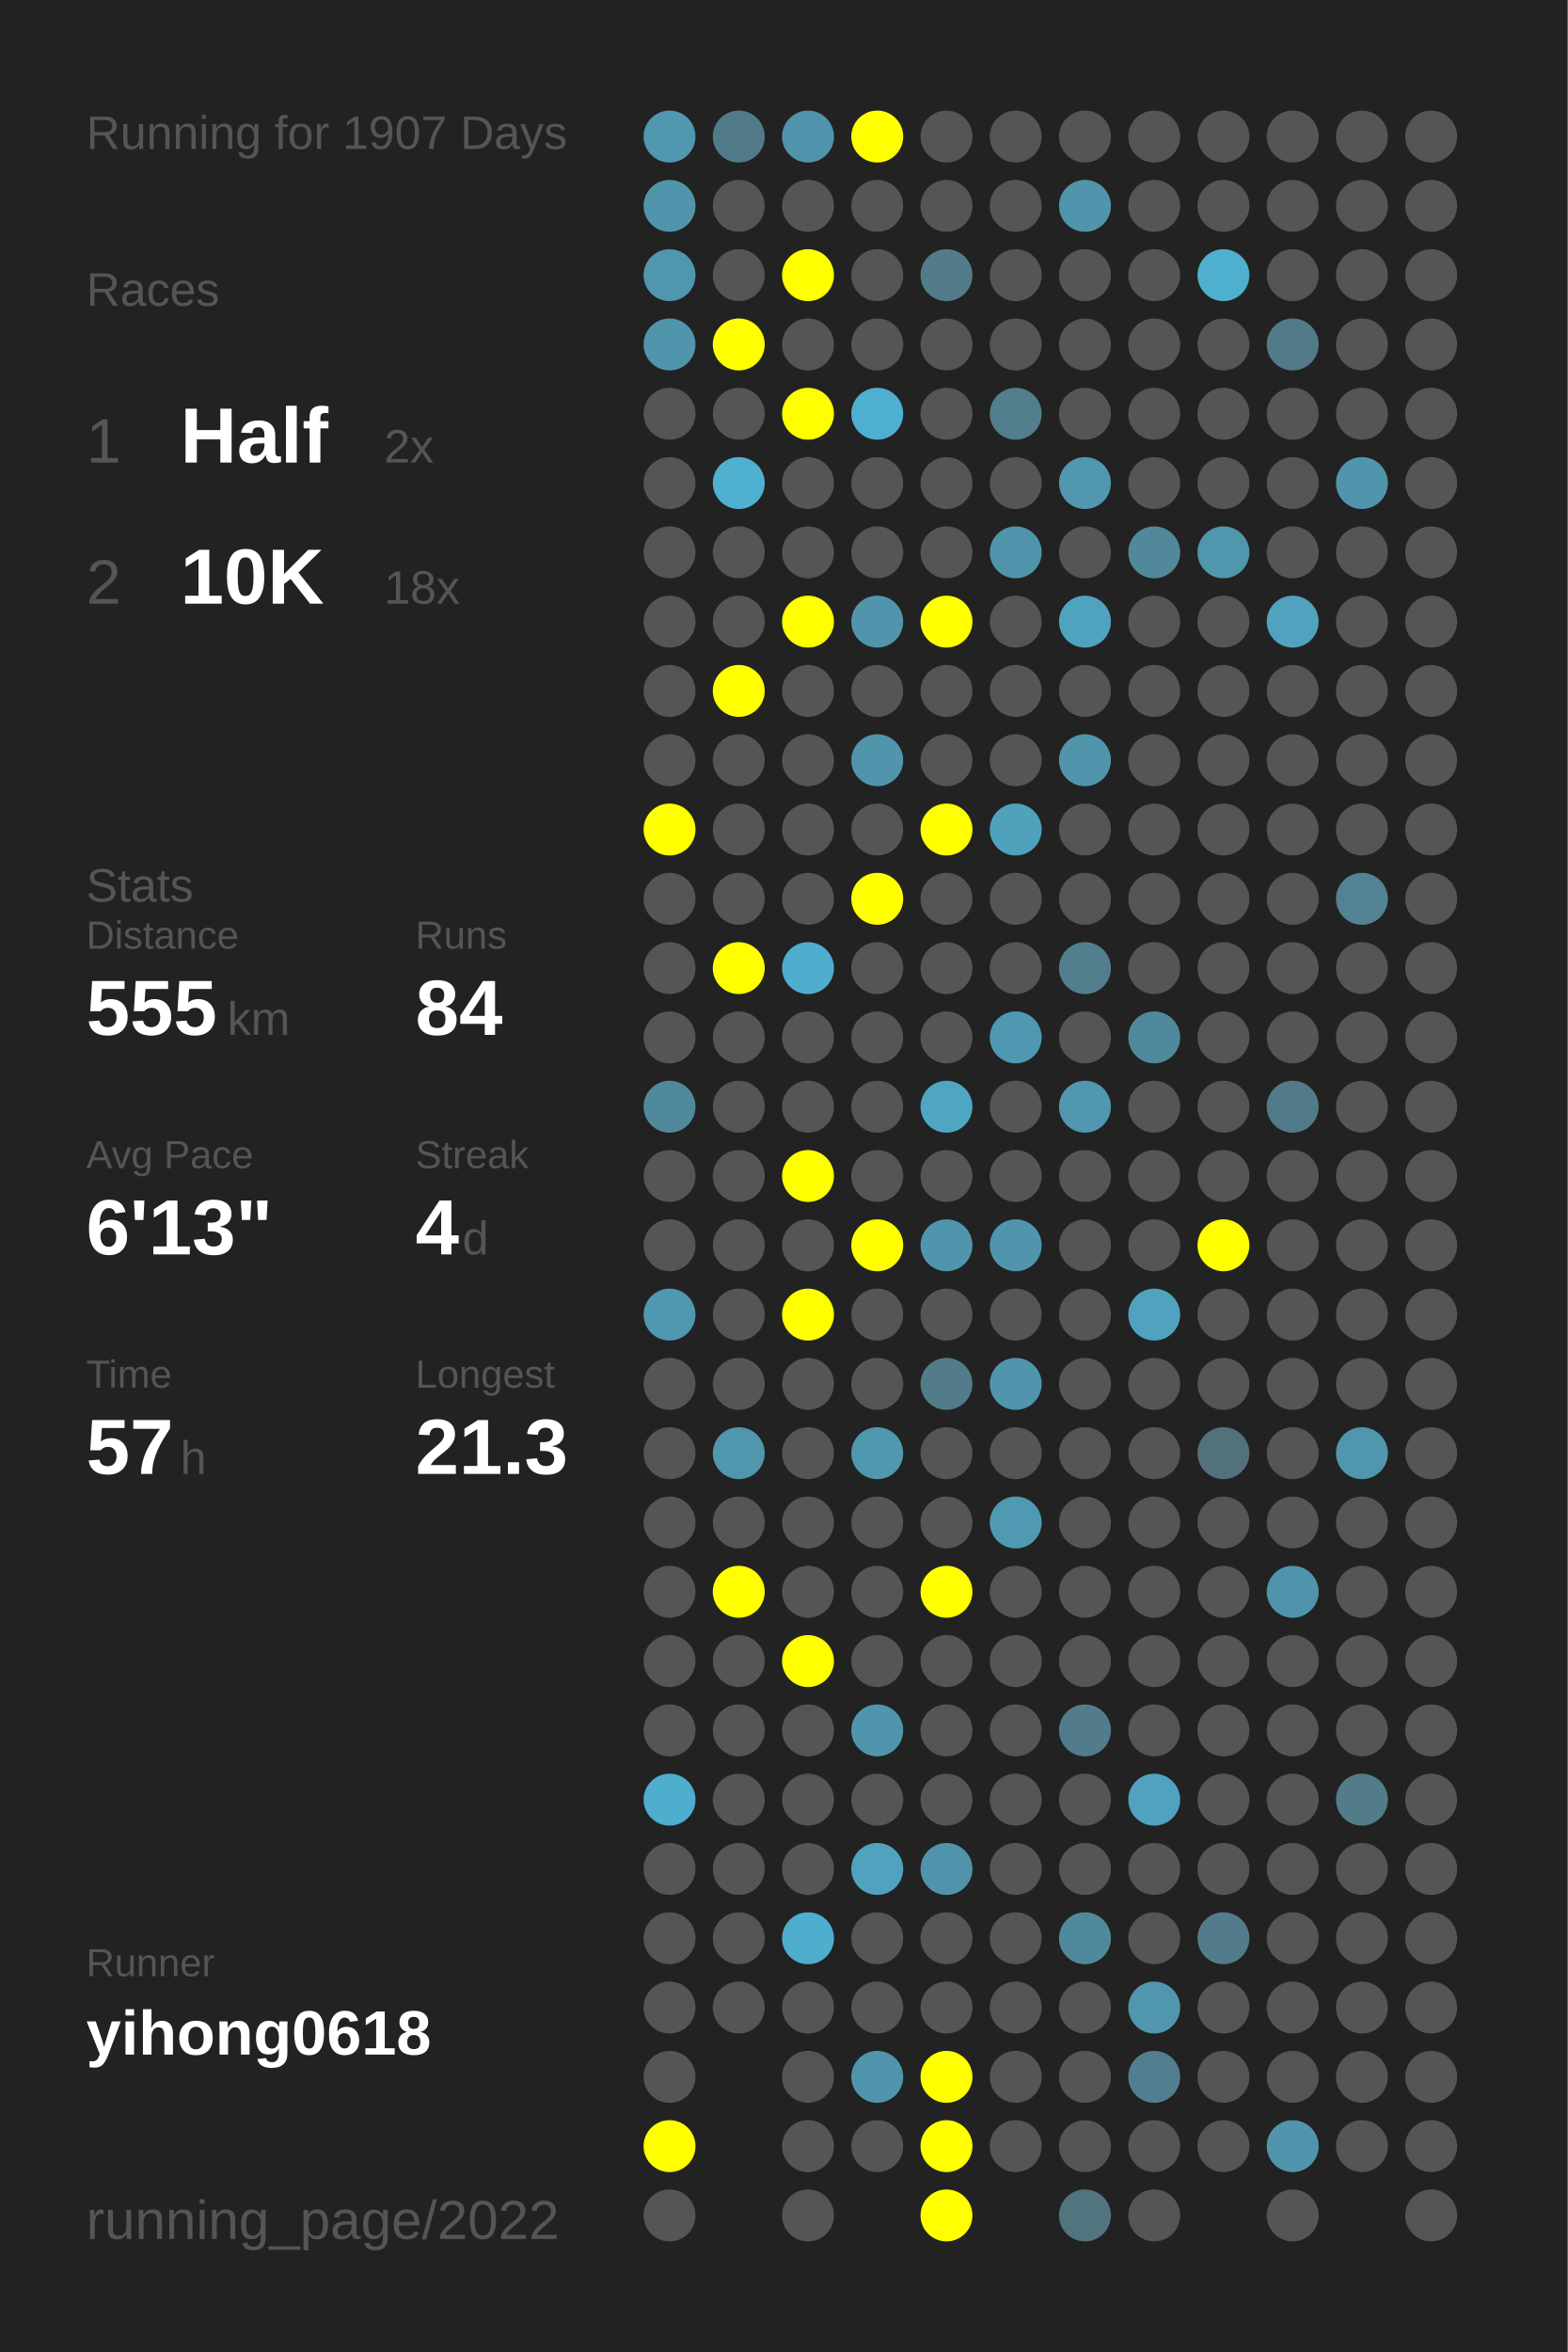
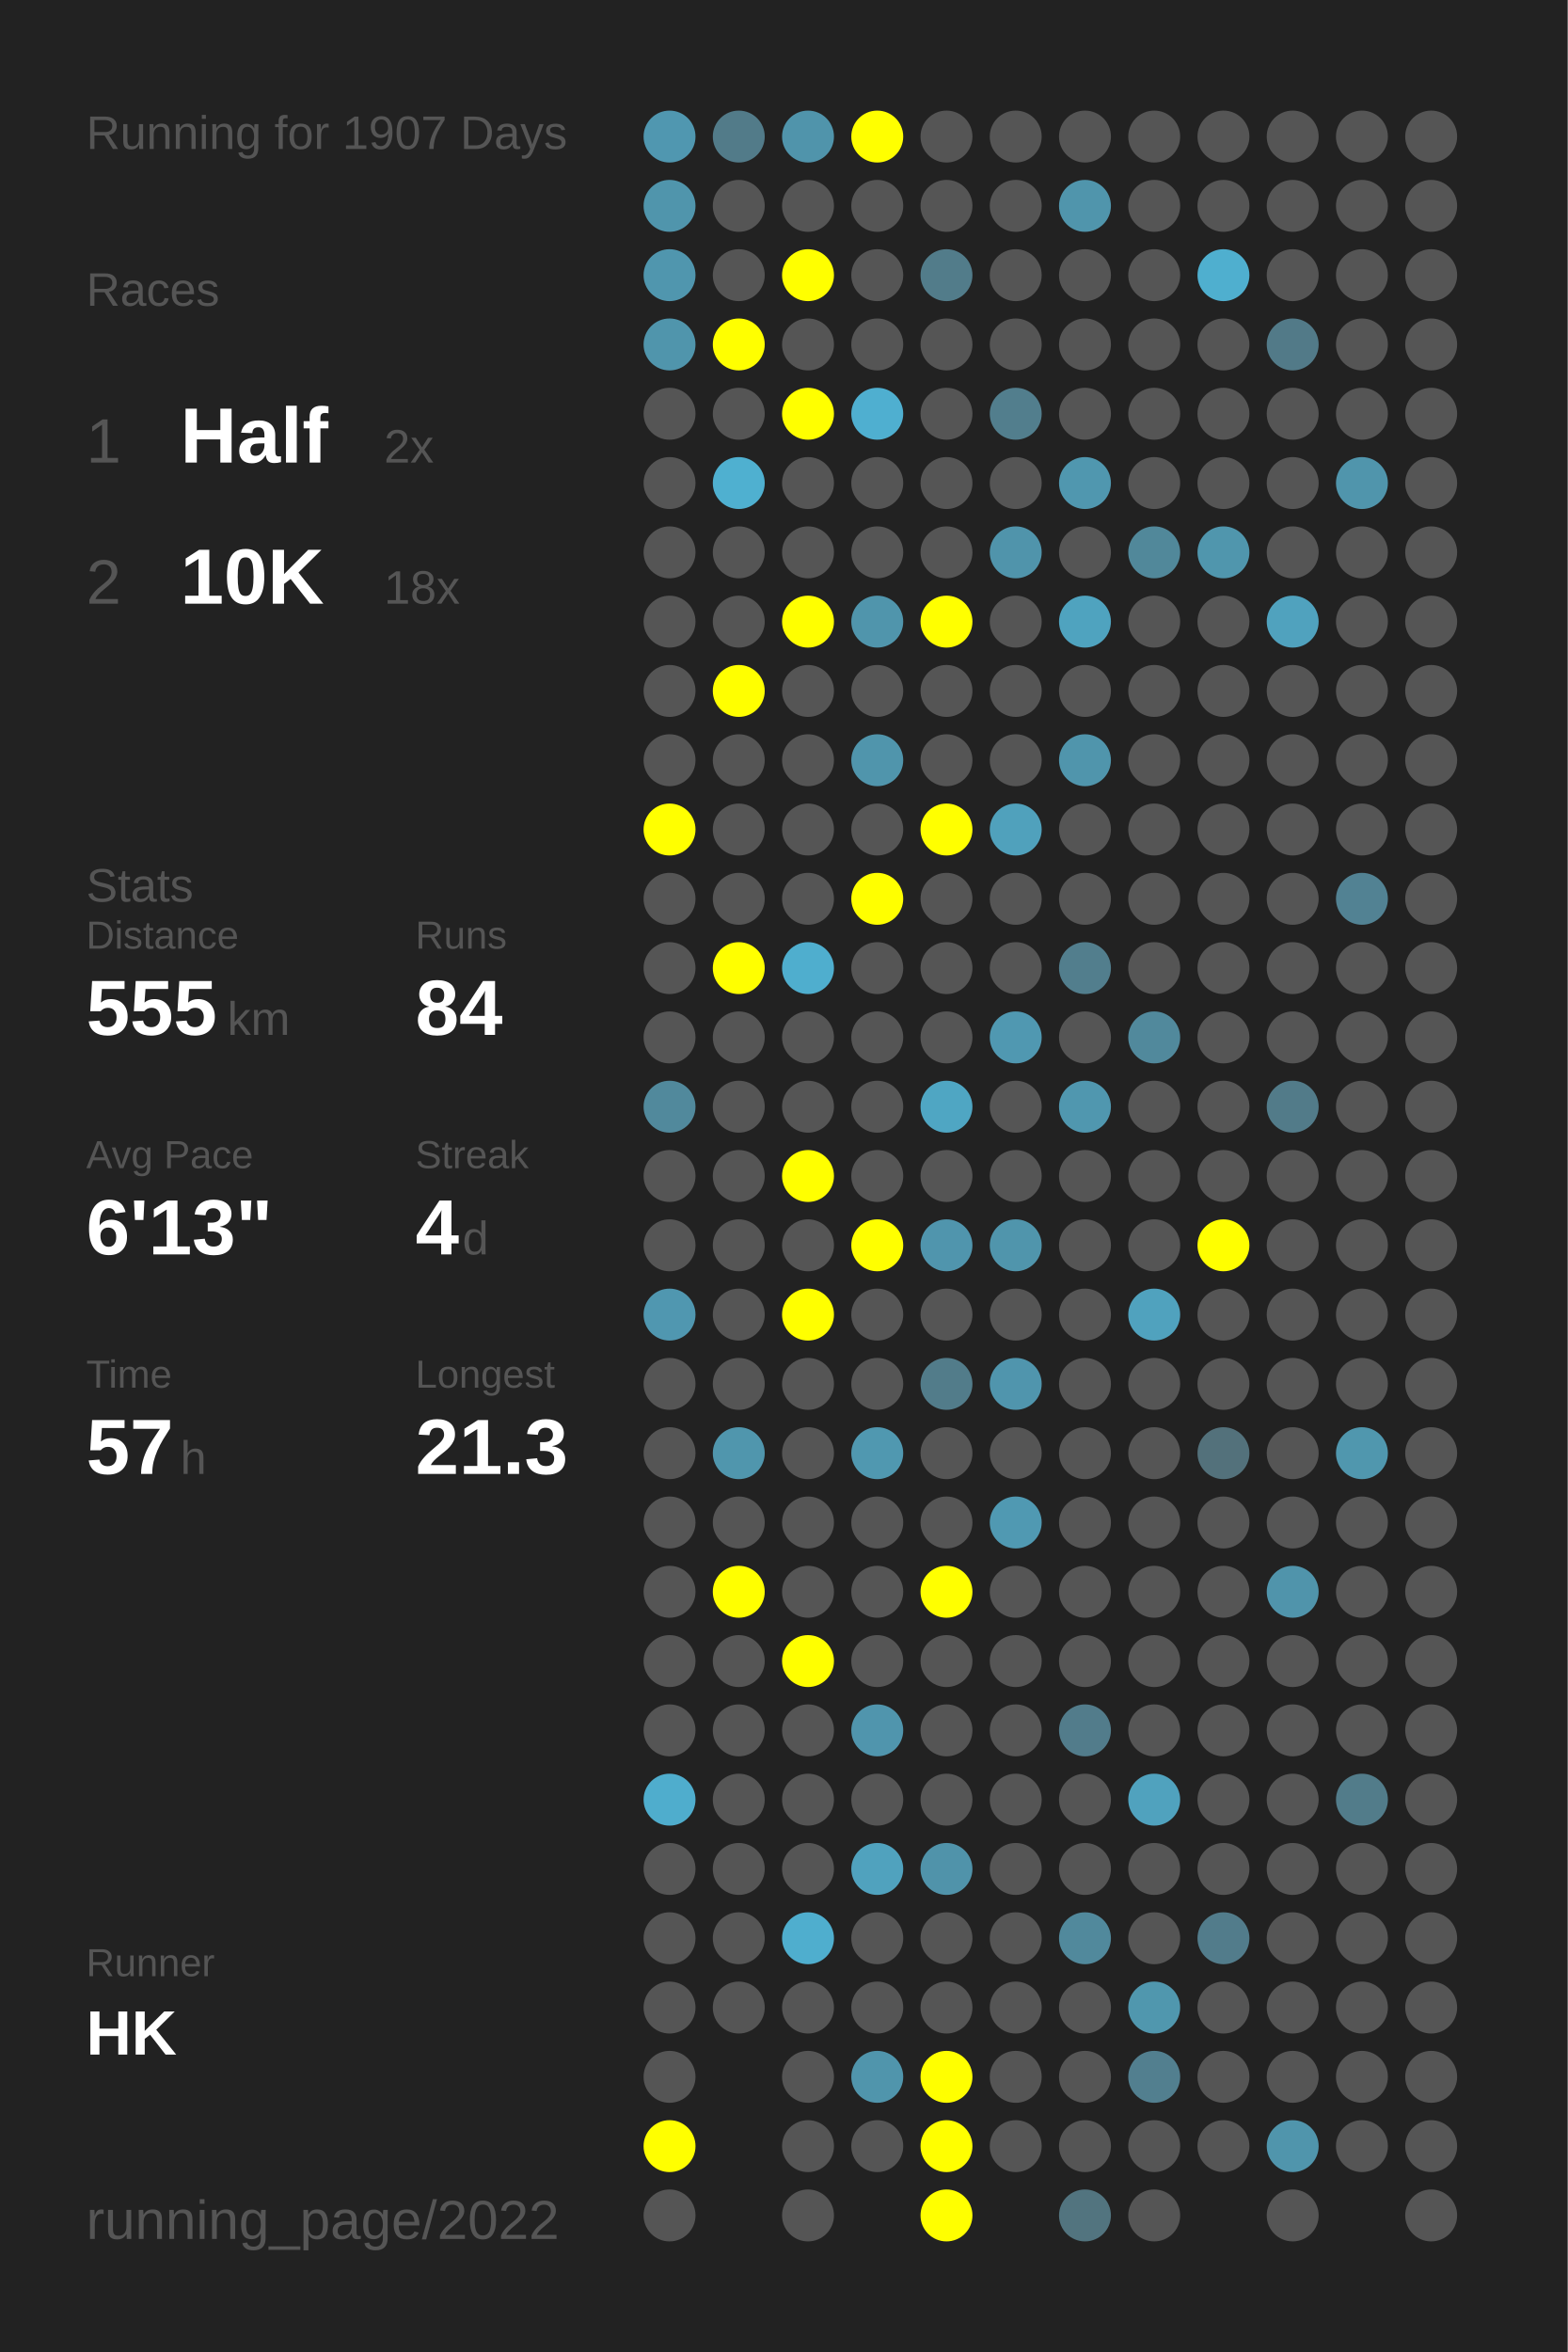
<svg xmlns="http://www.w3.org/2000/svg" baseProfile="full" height="300mm" version="1.1" viewBox="0,0,200,300" width="200mm">
  <defs />
  <rect fill="#222222" height="300" width="200" x="0" y="0" />
  <text fill="#555555" style="font-size:6px; font-family:Arial;" x="11" y="19">Running for 1907 Days</text>
  <text fill="#555555" style="font-size:6px; font-family:Arial;" x="11" y="39">Races</text>
  <text fill="#555555" style="font-size:8px; font-family:Arial;" x="11" y="59">1</text>
  <text fill="#FFFFFF" style="font-size:10px; font-family:Arial; font-weight:bold;" x="23" y="59">Half</text>
  <text fill="#555555" style="font-size:6px; font-family:Arial;" x="49" y="59">2x</text>
  <text fill="#555555" style="font-size:8px; font-family:Arial;" x="11" y="77">2</text>
  <text fill="#FFFFFF" style="font-size:10px; font-family:Arial; font-weight:bold;" x="23" y="77">10K</text>
  <text fill="#555555" style="font-size:6px; font-family:Arial;" x="49" y="77">18x</text>
  <text fill="#555555" style="font-size:6px; font-family:Arial;" x="11" y="115">Stats</text>
  <text fill="#555555" style="font-size:5px; font-family:Arial;" x="11" y="121">Distance</text>
  <text fill="#FFFFFF" style="font-size:10px; font-family:Arial; font-weight:bold;" x="11" y="132">555</text>
  <text fill="#555555" style="font-size:6px; font-family:Arial;" x="29" y="132">km</text>
  <text fill="#555555" style="font-size:5px; font-family:Arial;" x="53" y="121">Runs</text>
  <text fill="#FFFFFF" style="font-size:10px; font-family:Arial; font-weight:bold;" x="53" y="132">84</text>
  <text fill="#555555" style="font-size:5px; font-family:Arial;" x="11" y="149">Avg Pace</text>
  <text fill="#FFFFFF" style="font-size:10px; font-family:Arial; font-weight:bold;" x="11" y="160">6'13"</text>
  <text fill="#555555" style="font-size:5px; font-family:Arial;" x="53" y="149">Streak</text>
  <text fill="#FFFFFF" style="font-size:10px; font-family:Arial; font-weight:bold;" x="53" y="160">4</text>
  <text fill="#555555" style="font-size:6px; font-family:Arial;" x="59" y="160">d</text>
  <text fill="#555555" style="font-size:5px; font-family:Arial;" x="11" y="177">Time</text>
  <text fill="#FFFFFF" style="font-size:10px; font-family:Arial; font-weight:bold;" x="11" y="188">57</text>
  <text fill="#555555" style="font-size:6px; font-family:Arial;" x="23" y="188">h</text>
  <text fill="#555555" style="font-size:5px; font-family:Arial;" x="53" y="177">Longest</text>
  <text fill="#FFFFFF" style="font-size:10px; font-family:Arial; font-weight:bold;" x="53" y="188">21.3</text>
  <text fill="#555555" style="font-size:5px; font-family:Arial;" x="11" y="252.065">Runner</text>
-   <text fill="#FFFFFF" style="font-size:8px; font-family:Arial; font-weight:bold;" x="11" y="262.065">yihong0618</text>
+   <text fill="#FFFFFF" style="font-size:8px; font-family:Arial; font-weight:bold;" x="11" y="262.065">HK</text>
  <text fill="#555555" style="font-size:7px; font-family:Arial;" x="11" y="285.581">running_page/2022</text>
  <circle cx="85.417" cy="17.419" fill="#5097b0" r="3.312" />
  <circle cx="85.417" cy="26.258" fill="#5095ac" r="3.312" />
  <circle cx="85.417" cy="35.097" fill="#5096ae" r="3.312" />
  <circle cx="85.417" cy="43.935" fill="#5095ac" r="3.312" />
  <circle cx="85.417" cy="52.774" fill="#555555" r="3.312" />
  <circle cx="85.417" cy="61.613" fill="#555555" r="3.312" />
  <circle cx="85.417" cy="70.452" fill="#555555" r="3.312" />
  <circle cx="85.417" cy="79.29" fill="#555555" r="3.312" />
  <circle cx="85.417" cy="88.129" fill="#555555" r="3.312" />
  <circle cx="85.417" cy="96.968" fill="#555555" r="3.312" />
  <circle cx="85.417" cy="105.806" fill="#FFFF00" r="3.312" />
  <circle cx="85.417" cy="114.645" fill="#555555" r="3.312" />
  <circle cx="85.417" cy="123.484" fill="#555555" r="3.312" />
  <circle cx="85.417" cy="132.323" fill="#555555" r="3.312" />
  <circle cx="85.417" cy="141.161" fill="#51899c" r="3.312" />
  <circle cx="85.417" cy="150" fill="#555555" r="3.312" />
  <circle cx="85.417" cy="158.839" fill="#555555" r="3.312" />
  <circle cx="85.417" cy="167.677" fill="#5097b0" r="3.312" />
  <circle cx="85.417" cy="176.516" fill="#555555" r="3.312" />
  <circle cx="85.417" cy="185.355" fill="#555555" r="3.312" />
  <circle cx="85.417" cy="194.194" fill="#555555" r="3.312" />
  <circle cx="85.417" cy="203.032" fill="#555555" r="3.312" />
  <circle cx="85.417" cy="211.871" fill="#555555" r="3.312" />
  <circle cx="85.417" cy="220.71" fill="#555555" r="3.312" />
  <circle cx="85.417" cy="229.548" fill="#4fadcd" r="3.312" />
  <circle cx="85.417" cy="238.387" fill="#555555" r="3.312" />
  <circle cx="85.417" cy="247.226" fill="#555555" r="3.312" />
  <circle cx="85.417" cy="256.065" fill="#555555" r="3.312" />
  <circle cx="85.417" cy="264.903" fill="#555555" r="3.312" />
  <circle cx="85.417" cy="273.742" fill="#FFFF00" r="3.312" />
  <circle cx="85.417" cy="282.581" fill="#555555" r="3.312" />
  <circle cx="94.25" cy="17.419" fill="#527b89" r="3.312" />
  <circle cx="94.25" cy="26.258" fill="#555555" r="3.312" />
  <circle cx="94.25" cy="35.097" fill="#555555" r="3.312" />
  <circle cx="94.25" cy="43.935" fill="#FFFF00" r="3.312" />
  <circle cx="94.25" cy="52.774" fill="#555555" r="3.312" />
  <circle cx="94.25" cy="61.613" fill="#4fb0d0" r="3.312" />
  <circle cx="94.25" cy="70.452" fill="#555555" r="3.312" />
  <circle cx="94.25" cy="79.29" fill="#555555" r="3.312" />
  <circle cx="94.25" cy="88.129" fill="#FFFF00" r="3.312" />
  <circle cx="94.25" cy="96.968" fill="#555555" r="3.312" />
  <circle cx="94.25" cy="105.806" fill="#555555" r="3.312" />
  <circle cx="94.25" cy="114.645" fill="#555555" r="3.312" />
  <circle cx="94.25" cy="123.484" fill="#FFFF00" r="3.312" />
  <circle cx="94.25" cy="132.323" fill="#555555" r="3.312" />
  <circle cx="94.25" cy="141.161" fill="#555555" r="3.312" />
  <circle cx="94.25" cy="150" fill="#555555" r="3.312" />
  <circle cx="94.25" cy="158.839" fill="#555555" r="3.312" />
  <circle cx="94.25" cy="167.677" fill="#555555" r="3.312" />
  <circle cx="94.25" cy="176.516" fill="#555555" r="3.312" />
  <circle cx="94.25" cy="185.355" fill="#5096ad" r="3.312" />
  <circle cx="94.25" cy="194.194" fill="#555555" r="3.312" />
  <circle cx="94.25" cy="203.032" fill="#FFFF00" r="3.312" />
  <circle cx="94.25" cy="211.871" fill="#555555" r="3.312" />
  <circle cx="94.25" cy="220.71" fill="#555555" r="3.312" />
  <circle cx="94.25" cy="229.548" fill="#555555" r="3.312" />
  <circle cx="94.25" cy="238.387" fill="#555555" r="3.312" />
  <circle cx="94.25" cy="247.226" fill="#555555" r="3.312" />
  <circle cx="94.25" cy="256.065" fill="#555555" r="3.312" />
  <circle cx="103.083" cy="17.419" fill="#5094ab" r="3.312" />
  <circle cx="103.083" cy="26.258" fill="#555555" r="3.312" />
  <circle cx="103.083" cy="35.097" fill="#FFFF00" r="3.312" />
  <circle cx="103.083" cy="43.935" fill="#555555" r="3.312" />
  <circle cx="103.083" cy="52.774" fill="#FFFF00" r="3.312" />
  <circle cx="103.083" cy="61.613" fill="#555555" r="3.312" />
  <circle cx="103.083" cy="70.452" fill="#555555" r="3.312" />
  <circle cx="103.083" cy="79.29" fill="#FFFF00" r="3.312" />
  <circle cx="103.083" cy="88.129" fill="#555555" r="3.312" />
  <circle cx="103.083" cy="96.968" fill="#555555" r="3.312" />
  <circle cx="103.083" cy="105.806" fill="#555555" r="3.312" />
  <circle cx="103.083" cy="114.645" fill="#555555" r="3.312" />
  <circle cx="103.083" cy="123.484" fill="#4faece" r="3.312" />
  <circle cx="103.083" cy="132.323" fill="#555555" r="3.312" />
  <circle cx="103.083" cy="141.161" fill="#555555" r="3.312" />
  <circle cx="103.083" cy="150" fill="#FFFF00" r="3.312" />
  <circle cx="103.083" cy="158.839" fill="#555555" r="3.312" />
  <circle cx="103.083" cy="167.677" fill="#FFFF00" r="3.312" />
  <circle cx="103.083" cy="176.516" fill="#555555" r="3.312" />
  <circle cx="103.083" cy="185.355" fill="#555555" r="3.312" />
  <circle cx="103.083" cy="194.194" fill="#555555" r="3.312" />
  <circle cx="103.083" cy="203.032" fill="#555555" r="3.312" />
  <circle cx="103.083" cy="211.871" fill="#FFFF00" r="3.312" />
  <circle cx="103.083" cy="220.71" fill="#555555" r="3.312" />
  <circle cx="103.083" cy="229.548" fill="#555555" r="3.312" />
  <circle cx="103.083" cy="238.387" fill="#555555" r="3.312" />
  <circle cx="103.083" cy="247.226" fill="#4faece" r="3.312" />
  <circle cx="103.083" cy="256.065" fill="#555555" r="3.312" />
  <circle cx="103.083" cy="264.903" fill="#555555" r="3.312" />
  <circle cx="103.083" cy="273.742" fill="#555555" r="3.312" />
  <circle cx="103.083" cy="282.581" fill="#555555" r="3.312" />
  <circle cx="111.917" cy="17.419" fill="#FFFF00" r="3.312" />
  <circle cx="111.917" cy="26.258" fill="#555555" r="3.312" />
  <circle cx="111.917" cy="35.097" fill="#555555" r="3.312" />
  <circle cx="111.917" cy="43.935" fill="#555555" r="3.312" />
  <circle cx="111.917" cy="52.774" fill="#4fafd0" r="3.312" />
  <circle cx="111.917" cy="61.613" fill="#555555" r="3.312" />
  <circle cx="111.917" cy="70.452" fill="#555555" r="3.312" />
  <circle cx="111.917" cy="79.29" fill="#5095ac" r="3.312" />
  <circle cx="111.917" cy="88.129" fill="#555555" r="3.312" />
  <circle cx="111.917" cy="96.968" fill="#5095ac" r="3.312" />
  <circle cx="111.917" cy="105.806" fill="#555555" r="3.312" />
  <circle cx="111.917" cy="114.645" fill="#FFFF00" r="3.312" />
  <circle cx="111.917" cy="123.484" fill="#555555" r="3.312" />
  <circle cx="111.917" cy="132.323" fill="#555555" r="3.312" />
  <circle cx="111.917" cy="141.161" fill="#555555" r="3.312" />
  <circle cx="111.917" cy="150" fill="#555555" r="3.312" />
  <circle cx="111.917" cy="158.839" fill="#FFFF00" r="3.312" />
  <circle cx="111.917" cy="167.677" fill="#555555" r="3.312" />
  <circle cx="111.917" cy="176.516" fill="#555555" r="3.312" />
  <circle cx="111.917" cy="185.355" fill="#5098b0" r="3.312" />
  <circle cx="111.917" cy="194.194" fill="#555555" r="3.312" />
  <circle cx="111.917" cy="203.032" fill="#555555" r="3.312" />
  <circle cx="111.917" cy="211.871" fill="#555555" r="3.312" />
  <circle cx="111.917" cy="220.71" fill="#5095ad" r="3.312" />
  <circle cx="111.917" cy="229.548" fill="#555555" r="3.312" />
  <circle cx="111.917" cy="238.387" fill="#50a2be" r="3.312" />
  <circle cx="111.917" cy="247.226" fill="#555555" r="3.312" />
  <circle cx="111.917" cy="256.065" fill="#555555" r="3.312" />
  <circle cx="111.917" cy="264.903" fill="#5095ac" r="3.312" />
  <circle cx="111.917" cy="273.742" fill="#555555" r="3.312" />
  <circle cx="120.75" cy="17.419" fill="#555555" r="3.312" />
  <circle cx="120.75" cy="26.258" fill="#555555" r="3.312" />
  <circle cx="120.75" cy="35.097" fill="#527c8a" r="3.312" />
  <circle cx="120.75" cy="43.935" fill="#555555" r="3.312" />
  <circle cx="120.75" cy="52.774" fill="#555555" r="3.312" />
  <circle cx="120.75" cy="61.613" fill="#555555" r="3.312" />
  <circle cx="120.75" cy="70.452" fill="#555555" r="3.312" />
  <circle cx="120.75" cy="79.29" fill="#FFFF00" r="3.312" />
  <circle cx="120.75" cy="88.129" fill="#555555" r="3.312" />
  <circle cx="120.75" cy="96.968" fill="#555555" r="3.312" />
  <circle cx="120.75" cy="105.806" fill="#FFFF00" r="3.312" />
  <circle cx="120.75" cy="114.645" fill="#555555" r="3.312" />
  <circle cx="120.75" cy="123.484" fill="#555555" r="3.312" />
  <circle cx="120.75" cy="132.323" fill="#555555" r="3.312" />
  <circle cx="120.75" cy="141.161" fill="#4fa6c3" r="3.312" />
  <circle cx="120.75" cy="150" fill="#555555" r="3.312" />
  <circle cx="120.75" cy="158.839" fill="#5095ad" r="3.312" />
  <circle cx="120.75" cy="167.677" fill="#555555" r="3.312" />
  <circle cx="120.75" cy="176.516" fill="#527c8a" r="3.312" />
  <circle cx="120.75" cy="185.355" fill="#555555" r="3.312" />
  <circle cx="120.75" cy="194.194" fill="#555555" r="3.312" />
  <circle cx="120.75" cy="203.032" fill="#FFFF00" r="3.312" />
  <circle cx="120.75" cy="211.871" fill="#555555" r="3.312" />
  <circle cx="120.75" cy="220.71" fill="#555555" r="3.312" />
  <circle cx="120.75" cy="229.548" fill="#555555" r="3.312" />
  <circle cx="120.75" cy="238.387" fill="#5093aa" r="3.312" />
  <circle cx="120.75" cy="247.226" fill="#555555" r="3.312" />
  <circle cx="120.75" cy="256.065" fill="#555555" r="3.312" />
  <circle cx="120.75" cy="264.903" fill="#FFFF00" r="3.312" />
  <circle cx="120.75" cy="273.742" fill="#FFFF00" r="3.312" />
  <circle cx="120.75" cy="282.581" fill="#FFFF00" r="3.312" />
  <circle cx="129.583" cy="17.419" fill="#555555" r="3.312" />
  <circle cx="129.583" cy="26.258" fill="#555555" r="3.312" />
  <circle cx="129.583" cy="35.097" fill="#555555" r="3.312" />
  <circle cx="129.583" cy="43.935" fill="#555555" r="3.312" />
  <circle cx="129.583" cy="52.774" fill="#527e8d" r="3.312" />
  <circle cx="129.583" cy="61.613" fill="#555555" r="3.312" />
  <circle cx="129.583" cy="70.452" fill="#5094ab" r="3.312" />
  <circle cx="129.583" cy="79.29" fill="#555555" r="3.312" />
  <circle cx="129.583" cy="88.129" fill="#555555" r="3.312" />
  <circle cx="129.583" cy="96.968" fill="#555555" r="3.312" />
  <circle cx="129.583" cy="105.806" fill="#50a1bc" r="3.312" />
  <circle cx="129.583" cy="114.645" fill="#555555" r="3.312" />
  <circle cx="129.583" cy="123.484" fill="#555555" r="3.312" />
  <circle cx="129.583" cy="132.323" fill="#5098b1" r="3.312" />
  <circle cx="129.583" cy="141.161" fill="#555555" r="3.312" />
  <circle cx="129.583" cy="150" fill="#555555" r="3.312" />
  <circle cx="129.583" cy="158.839" fill="#5095ac" r="3.312" />
  <circle cx="129.583" cy="167.677" fill="#555555" r="3.312" />
  <circle cx="129.583" cy="176.516" fill="#5095ad" r="3.312" />
  <circle cx="129.583" cy="185.355" fill="#555555" r="3.312" />
  <circle cx="129.583" cy="194.194" fill="#5099b2" r="3.312" />
  <circle cx="129.583" cy="203.032" fill="#555555" r="3.312" />
  <circle cx="129.583" cy="211.871" fill="#555555" r="3.312" />
  <circle cx="129.583" cy="220.71" fill="#555555" r="3.312" />
  <circle cx="129.583" cy="229.548" fill="#555555" r="3.312" />
  <circle cx="129.583" cy="238.387" fill="#555555" r="3.312" />
  <circle cx="129.583" cy="247.226" fill="#555555" r="3.312" />
  <circle cx="129.583" cy="256.065" fill="#555555" r="3.312" />
  <circle cx="129.583" cy="264.903" fill="#555555" r="3.312" />
  <circle cx="129.583" cy="273.742" fill="#555555" r="3.312" />
  <circle cx="138.417" cy="17.419" fill="#555555" r="3.312" />
  <circle cx="138.417" cy="26.258" fill="#5095ac" r="3.312" />
  <circle cx="138.417" cy="35.097" fill="#555555" r="3.312" />
  <circle cx="138.417" cy="43.935" fill="#555555" r="3.312" />
  <circle cx="138.417" cy="52.774" fill="#555555" r="3.312" />
  <circle cx="138.417" cy="61.613" fill="#5097af" r="3.312" />
  <circle cx="138.417" cy="70.452" fill="#555555" r="3.312" />
  <circle cx="138.417" cy="79.29" fill="#4fa3bf" r="3.312" />
  <circle cx="138.417" cy="88.129" fill="#555555" r="3.312" />
  <circle cx="138.417" cy="96.968" fill="#5095ac" r="3.312" />
  <circle cx="138.417" cy="105.806" fill="#555555" r="3.312" />
  <circle cx="138.417" cy="114.645" fill="#555555" r="3.312" />
  <circle cx="138.417" cy="123.484" fill="#527e8d" r="3.312" />
  <circle cx="138.417" cy="132.323" fill="#555555" r="3.312" />
  <circle cx="138.417" cy="141.161" fill="#5097af" r="3.312" />
  <circle cx="138.417" cy="150" fill="#555555" r="3.312" />
  <circle cx="138.417" cy="158.839" fill="#555555" r="3.312" />
  <circle cx="138.417" cy="167.677" fill="#555555" r="3.312" />
  <circle cx="138.417" cy="176.516" fill="#555555" r="3.312" />
  <circle cx="138.417" cy="185.355" fill="#555555" r="3.312" />
  <circle cx="138.417" cy="194.194" fill="#555555" r="3.312" />
  <circle cx="138.417" cy="203.032" fill="#555555" r="3.312" />
  <circle cx="138.417" cy="211.871" fill="#555555" r="3.312" />
  <circle cx="138.417" cy="220.71" fill="#527c8b" r="3.312" />
  <circle cx="138.417" cy="229.548" fill="#555555" r="3.312" />
  <circle cx="138.417" cy="238.387" fill="#555555" r="3.312" />
  <circle cx="138.417" cy="247.226" fill="#51899c" r="3.312" />
  <circle cx="138.417" cy="256.065" fill="#555555" r="3.312" />
  <circle cx="138.417" cy="264.903" fill="#555555" r="3.312" />
  <circle cx="138.417" cy="273.742" fill="#555555" r="3.312" />
  <circle cx="138.417" cy="282.581" fill="#52747f" r="3.312" />
  <circle cx="147.25" cy="17.419" fill="#555555" r="3.312" />
  <circle cx="147.25" cy="26.258" fill="#555555" r="3.312" />
  <circle cx="147.25" cy="35.097" fill="#555555" r="3.312" />
  <circle cx="147.25" cy="43.935" fill="#555555" r="3.312" />
  <circle cx="147.25" cy="52.774" fill="#555555" r="3.312" />
  <circle cx="147.25" cy="61.613" fill="#555555" r="3.312" />
  <circle cx="147.25" cy="70.452" fill="#51889a" r="3.312" />
  <circle cx="147.25" cy="79.29" fill="#555555" r="3.312" />
  <circle cx="147.25" cy="88.129" fill="#555555" r="3.312" />
  <circle cx="147.25" cy="96.968" fill="#555555" r="3.312" />
  <circle cx="147.25" cy="105.806" fill="#555555" r="3.312" />
  <circle cx="147.25" cy="114.645" fill="#555555" r="3.312" />
  <circle cx="147.25" cy="123.484" fill="#555555" r="3.312" />
  <circle cx="147.25" cy="132.323" fill="#51899c" r="3.312" />
  <circle cx="147.25" cy="141.161" fill="#555555" r="3.312" />
  <circle cx="147.25" cy="150" fill="#555555" r="3.312" />
  <circle cx="147.25" cy="158.839" fill="#555555" r="3.312" />
  <circle cx="147.25" cy="167.677" fill="#50a2be" r="3.312" />
  <circle cx="147.25" cy="176.516" fill="#555555" r="3.312" />
  <circle cx="147.25" cy="185.355" fill="#555555" r="3.312" />
  <circle cx="147.25" cy="194.194" fill="#555555" r="3.312" />
  <circle cx="147.25" cy="203.032" fill="#555555" r="3.312" />
  <circle cx="147.25" cy="211.871" fill="#555555" r="3.312" />
  <circle cx="147.25" cy="220.71" fill="#555555" r="3.312" />
  <circle cx="147.25" cy="229.548" fill="#50a2be" r="3.312" />
  <circle cx="147.25" cy="238.387" fill="#555555" r="3.312" />
  <circle cx="147.25" cy="247.226" fill="#555555" r="3.312" />
  <circle cx="147.25" cy="256.065" fill="#5097ae" r="3.312" />
  <circle cx="147.25" cy="264.903" fill="#527f8f" r="3.312" />
  <circle cx="147.25" cy="273.742" fill="#555555" r="3.312" />
  <circle cx="147.25" cy="282.581" fill="#555555" r="3.312" />
  <circle cx="156.083" cy="17.419" fill="#555555" r="3.312" />
  <circle cx="156.083" cy="26.258" fill="#555555" r="3.312" />
  <circle cx="156.083" cy="35.097" fill="#4fafcf" r="3.312" />
  <circle cx="156.083" cy="43.935" fill="#555555" r="3.312" />
  <circle cx="156.083" cy="52.774" fill="#555555" r="3.312" />
  <circle cx="156.083" cy="61.613" fill="#555555" r="3.312" />
  <circle cx="156.083" cy="70.452" fill="#5096ad" r="3.312" />
  <circle cx="156.083" cy="79.29" fill="#555555" r="3.312" />
  <circle cx="156.083" cy="88.129" fill="#555555" r="3.312" />
  <circle cx="156.083" cy="96.968" fill="#555555" r="3.312" />
  <circle cx="156.083" cy="105.806" fill="#555555" r="3.312" />
  <circle cx="156.083" cy="114.645" fill="#555555" r="3.312" />
  <circle cx="156.083" cy="123.484" fill="#555555" r="3.312" />
  <circle cx="156.083" cy="132.323" fill="#555555" r="3.312" />
  <circle cx="156.083" cy="141.161" fill="#555555" r="3.312" />
  <circle cx="156.083" cy="150" fill="#555555" r="3.312" />
  <circle cx="156.083" cy="158.839" fill="#FFFF00" r="3.312" />
  <circle cx="156.083" cy="167.677" fill="#555555" r="3.312" />
  <circle cx="156.083" cy="176.516" fill="#555555" r="3.312" />
  <circle cx="156.083" cy="185.355" fill="#53717b" r="3.312" />
  <circle cx="156.083" cy="194.194" fill="#555555" r="3.312" />
  <circle cx="156.083" cy="203.032" fill="#555555" r="3.312" />
  <circle cx="156.083" cy="211.871" fill="#555555" r="3.312" />
  <circle cx="156.083" cy="220.71" fill="#555555" r="3.312" />
  <circle cx="156.083" cy="229.548" fill="#555555" r="3.312" />
  <circle cx="156.083" cy="238.387" fill="#555555" r="3.312" />
  <circle cx="156.083" cy="247.226" fill="#527c8b" r="3.312" />
  <circle cx="156.083" cy="256.065" fill="#555555" r="3.312" />
  <circle cx="156.083" cy="264.903" fill="#555555" r="3.312" />
  <circle cx="156.083" cy="273.742" fill="#555555" r="3.312" />
  <circle cx="164.917" cy="17.419" fill="#555555" r="3.312" />
  <circle cx="164.917" cy="26.258" fill="#555555" r="3.312" />
  <circle cx="164.917" cy="35.097" fill="#555555" r="3.312" />
  <circle cx="164.917" cy="43.935" fill="#527a88" r="3.312" />
  <circle cx="164.917" cy="52.774" fill="#555555" r="3.312" />
  <circle cx="164.917" cy="61.613" fill="#555555" r="3.312" />
  <circle cx="164.917" cy="70.452" fill="#555555" r="3.312" />
  <circle cx="164.917" cy="79.29" fill="#50a2be" r="3.312" />
  <circle cx="164.917" cy="88.129" fill="#555555" r="3.312" />
  <circle cx="164.917" cy="96.968" fill="#555555" r="3.312" />
  <circle cx="164.917" cy="105.806" fill="#555555" r="3.312" />
  <circle cx="164.917" cy="114.645" fill="#555555" r="3.312" />
  <circle cx="164.917" cy="123.484" fill="#555555" r="3.312" />
  <circle cx="164.917" cy="132.323" fill="#555555" r="3.312" />
  <circle cx="164.917" cy="141.161" fill="#527b89" r="3.312" />
  <circle cx="164.917" cy="150" fill="#555555" r="3.312" />
  <circle cx="164.917" cy="158.839" fill="#555555" r="3.312" />
  <circle cx="164.917" cy="167.677" fill="#555555" r="3.312" />
  <circle cx="164.917" cy="176.516" fill="#555555" r="3.312" />
  <circle cx="164.917" cy="185.355" fill="#555555" r="3.312" />
  <circle cx="164.917" cy="194.194" fill="#555555" r="3.312" />
  <circle cx="164.917" cy="203.032" fill="#5094ab" r="3.312" />
  <circle cx="164.917" cy="211.871" fill="#555555" r="3.312" />
  <circle cx="164.917" cy="220.71" fill="#555555" r="3.312" />
  <circle cx="164.917" cy="229.548" fill="#555555" r="3.312" />
  <circle cx="164.917" cy="238.387" fill="#555555" r="3.312" />
  <circle cx="164.917" cy="247.226" fill="#555555" r="3.312" />
  <circle cx="164.917" cy="256.065" fill="#555555" r="3.312" />
  <circle cx="164.917" cy="264.903" fill="#555555" r="3.312" />
  <circle cx="164.917" cy="273.742" fill="#5095ac" r="3.312" />
  <circle cx="164.917" cy="282.581" fill="#555555" r="3.312" />
  <circle cx="173.75" cy="17.419" fill="#555555" r="3.312" />
  <circle cx="173.75" cy="26.258" fill="#555555" r="3.312" />
  <circle cx="173.75" cy="35.097" fill="#555555" r="3.312" />
  <circle cx="173.75" cy="43.935" fill="#555555" r="3.312" />
  <circle cx="173.75" cy="52.774" fill="#555555" r="3.312" />
  <circle cx="173.75" cy="61.613" fill="#5095ac" r="3.312" />
  <circle cx="173.75" cy="70.452" fill="#555555" r="3.312" />
  <circle cx="173.75" cy="79.29" fill="#555555" r="3.312" />
  <circle cx="173.75" cy="88.129" fill="#555555" r="3.312" />
  <circle cx="173.75" cy="96.968" fill="#555555" r="3.312" />
  <circle cx="173.75" cy="105.806" fill="#555555" r="3.312" />
  <circle cx="173.75" cy="114.645" fill="#528293" r="3.312" />
  <circle cx="173.75" cy="123.484" fill="#555555" r="3.312" />
  <circle cx="173.75" cy="132.323" fill="#555555" r="3.312" />
  <circle cx="173.75" cy="141.161" fill="#555555" r="3.312" />
  <circle cx="173.75" cy="150" fill="#555555" r="3.312" />
  <circle cx="173.75" cy="158.839" fill="#555555" r="3.312" />
  <circle cx="173.75" cy="167.677" fill="#555555" r="3.312" />
  <circle cx="173.75" cy="176.516" fill="#555555" r="3.312" />
  <circle cx="173.75" cy="185.355" fill="#5097ae" r="3.312" />
  <circle cx="173.75" cy="194.194" fill="#555555" r="3.312" />
  <circle cx="173.75" cy="203.032" fill="#555555" r="3.312" />
  <circle cx="173.75" cy="211.871" fill="#555555" r="3.312" />
  <circle cx="173.75" cy="220.71" fill="#555555" r="3.312" />
  <circle cx="173.75" cy="229.548" fill="#527c8a" r="3.312" />
  <circle cx="173.75" cy="238.387" fill="#555555" r="3.312" />
  <circle cx="173.75" cy="247.226" fill="#555555" r="3.312" />
  <circle cx="173.75" cy="256.065" fill="#555555" r="3.312" />
  <circle cx="173.75" cy="264.903" fill="#555555" r="3.312" />
  <circle cx="173.75" cy="273.742" fill="#555555" r="3.312" />
  <circle cx="182.583" cy="17.419" fill="#555555" r="3.312" />
  <circle cx="182.583" cy="26.258" fill="#555555" r="3.312" />
  <circle cx="182.583" cy="35.097" fill="#555555" r="3.312" />
  <circle cx="182.583" cy="43.935" fill="#555555" r="3.312" />
  <circle cx="182.583" cy="52.774" fill="#555555" r="3.312" />
  <circle cx="182.583" cy="61.613" fill="#555555" r="3.312" />
  <circle cx="182.583" cy="70.452" fill="#555555" r="3.312" />
  <circle cx="182.583" cy="79.29" fill="#555555" r="3.312" />
  <circle cx="182.583" cy="88.129" fill="#555555" r="3.312" />
  <circle cx="182.583" cy="96.968" fill="#555555" r="3.312" />
  <circle cx="182.583" cy="105.806" fill="#555555" r="3.312" />
  <circle cx="182.583" cy="114.645" fill="#555555" r="3.312" />
  <circle cx="182.583" cy="123.484" fill="#555555" r="3.312" />
  <circle cx="182.583" cy="132.323" fill="#555555" r="3.312" />
  <circle cx="182.583" cy="141.161" fill="#555555" r="3.312" />
  <circle cx="182.583" cy="150" fill="#555555" r="3.312" />
  <circle cx="182.583" cy="158.839" fill="#555555" r="3.312" />
  <circle cx="182.583" cy="167.677" fill="#555555" r="3.312" />
  <circle cx="182.583" cy="176.516" fill="#555555" r="3.312" />
  <circle cx="182.583" cy="185.355" fill="#555555" r="3.312" />
  <circle cx="182.583" cy="194.194" fill="#555555" r="3.312" />
  <circle cx="182.583" cy="203.032" fill="#555555" r="3.312" />
  <circle cx="182.583" cy="211.871" fill="#555555" r="3.312" />
  <circle cx="182.583" cy="220.71" fill="#555555" r="3.312" />
  <circle cx="182.583" cy="229.548" fill="#555555" r="3.312" />
  <circle cx="182.583" cy="238.387" fill="#555555" r="3.312" />
  <circle cx="182.583" cy="247.226" fill="#555555" r="3.312" />
  <circle cx="182.583" cy="256.065" fill="#555555" r="3.312" />
  <circle cx="182.583" cy="264.903" fill="#555555" r="3.312" />
  <circle cx="182.583" cy="273.742" fill="#555555" r="3.312" />
  <circle cx="182.583" cy="282.581" fill="#555555" r="3.312" />
</svg>
